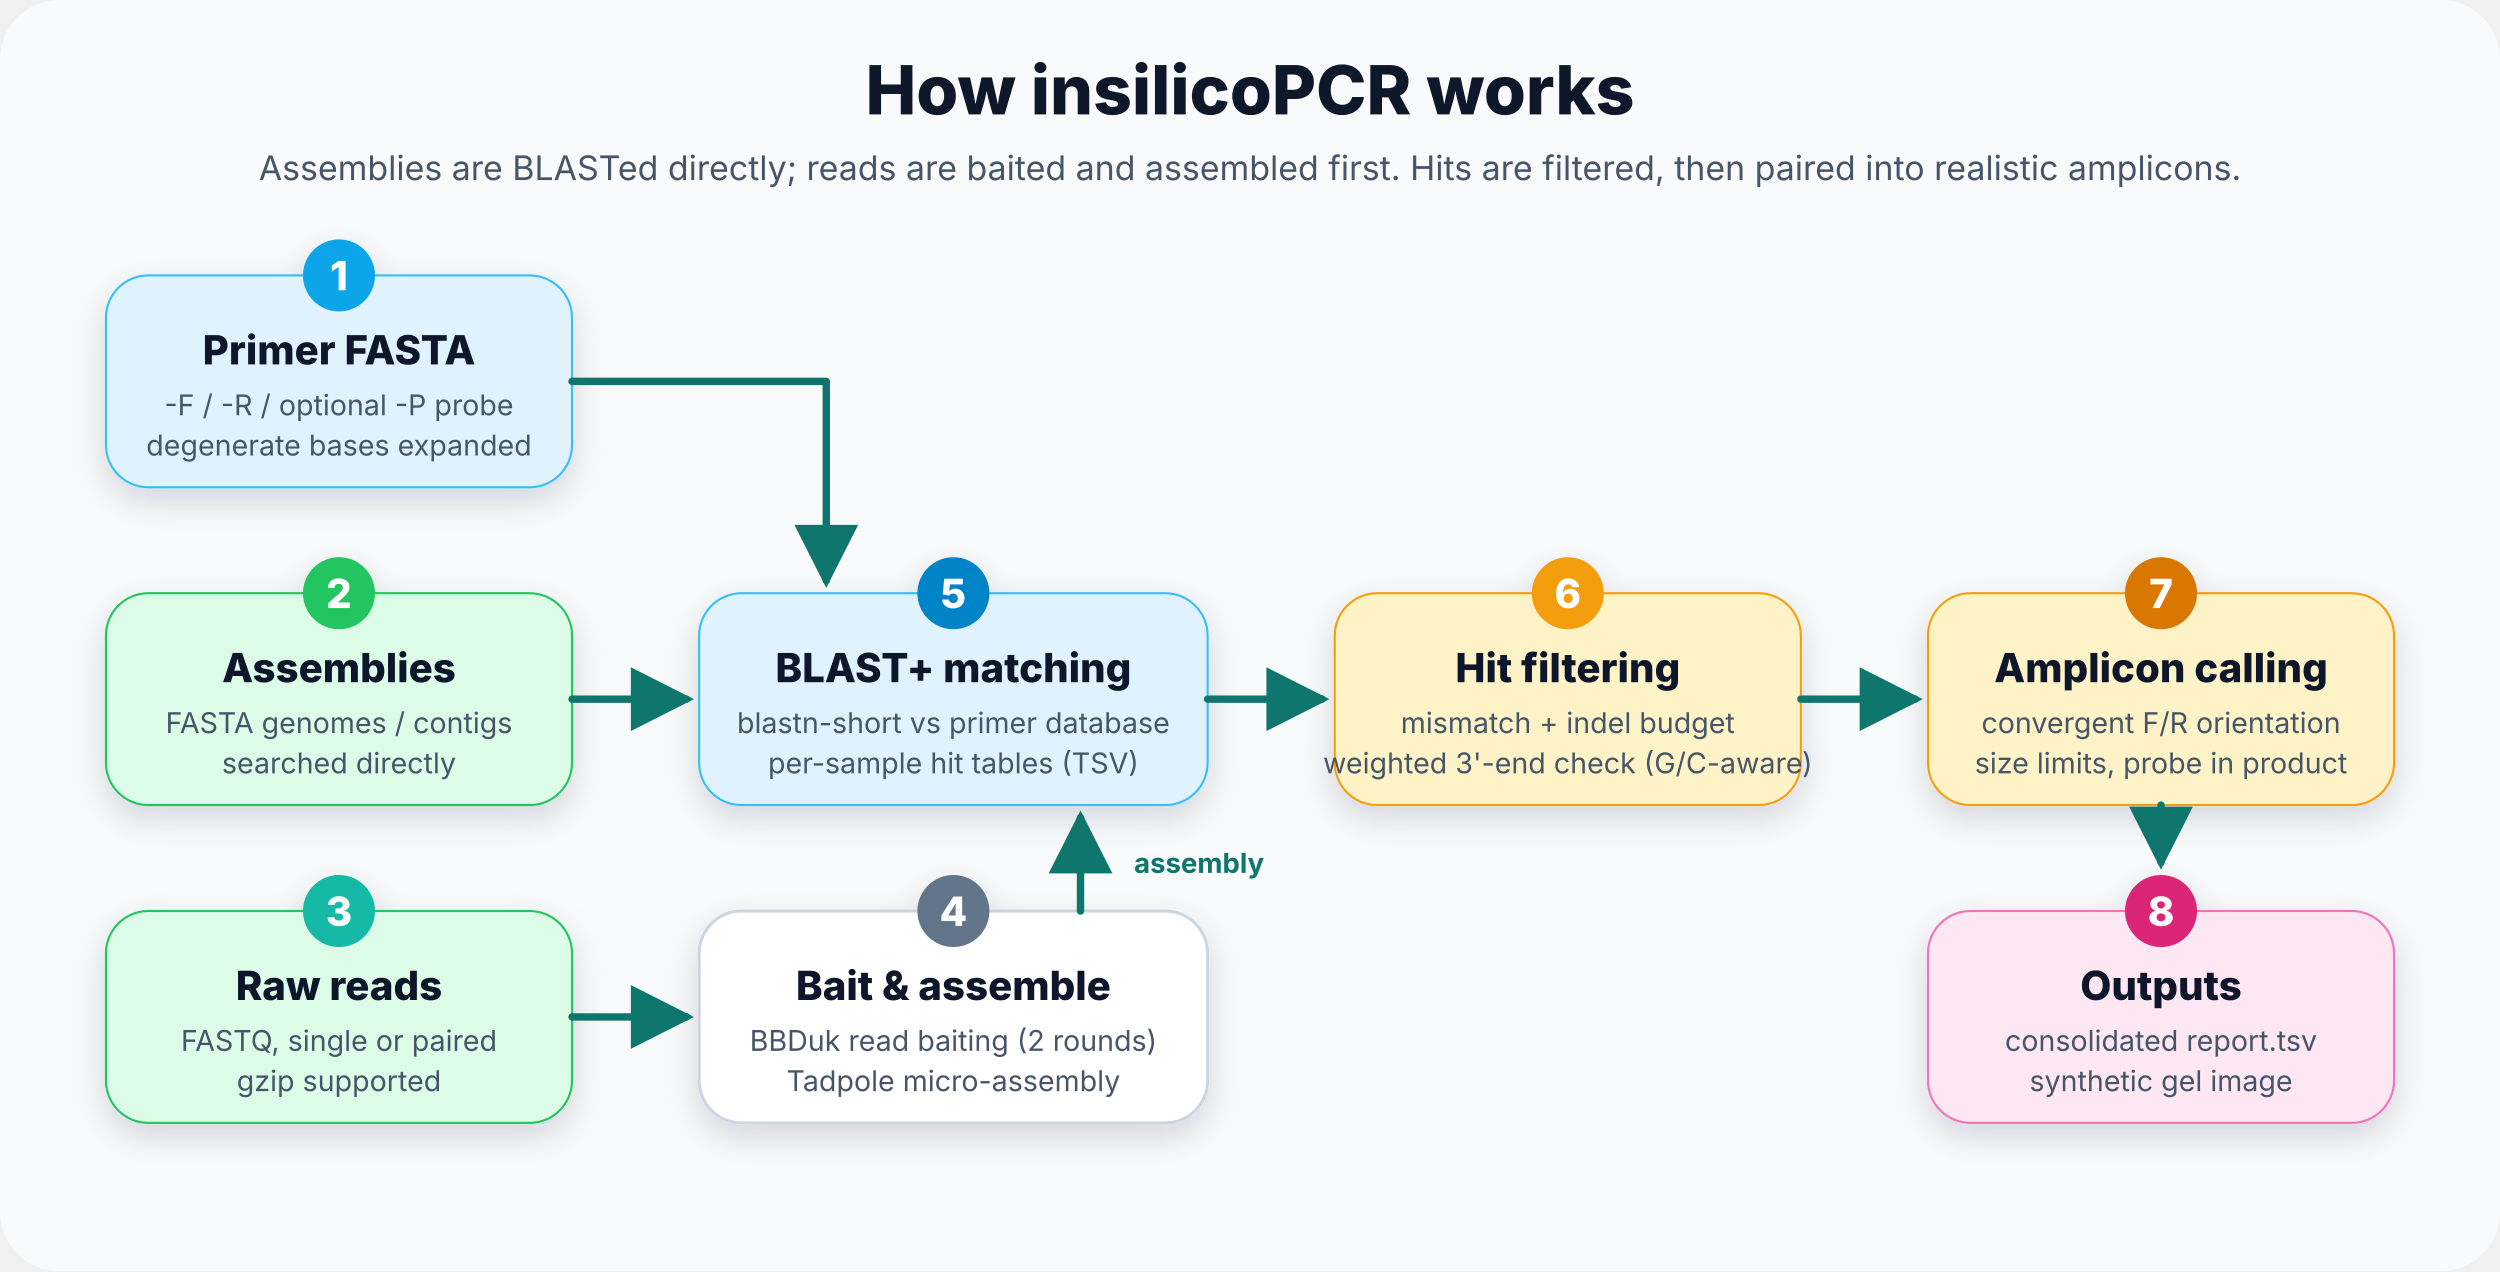
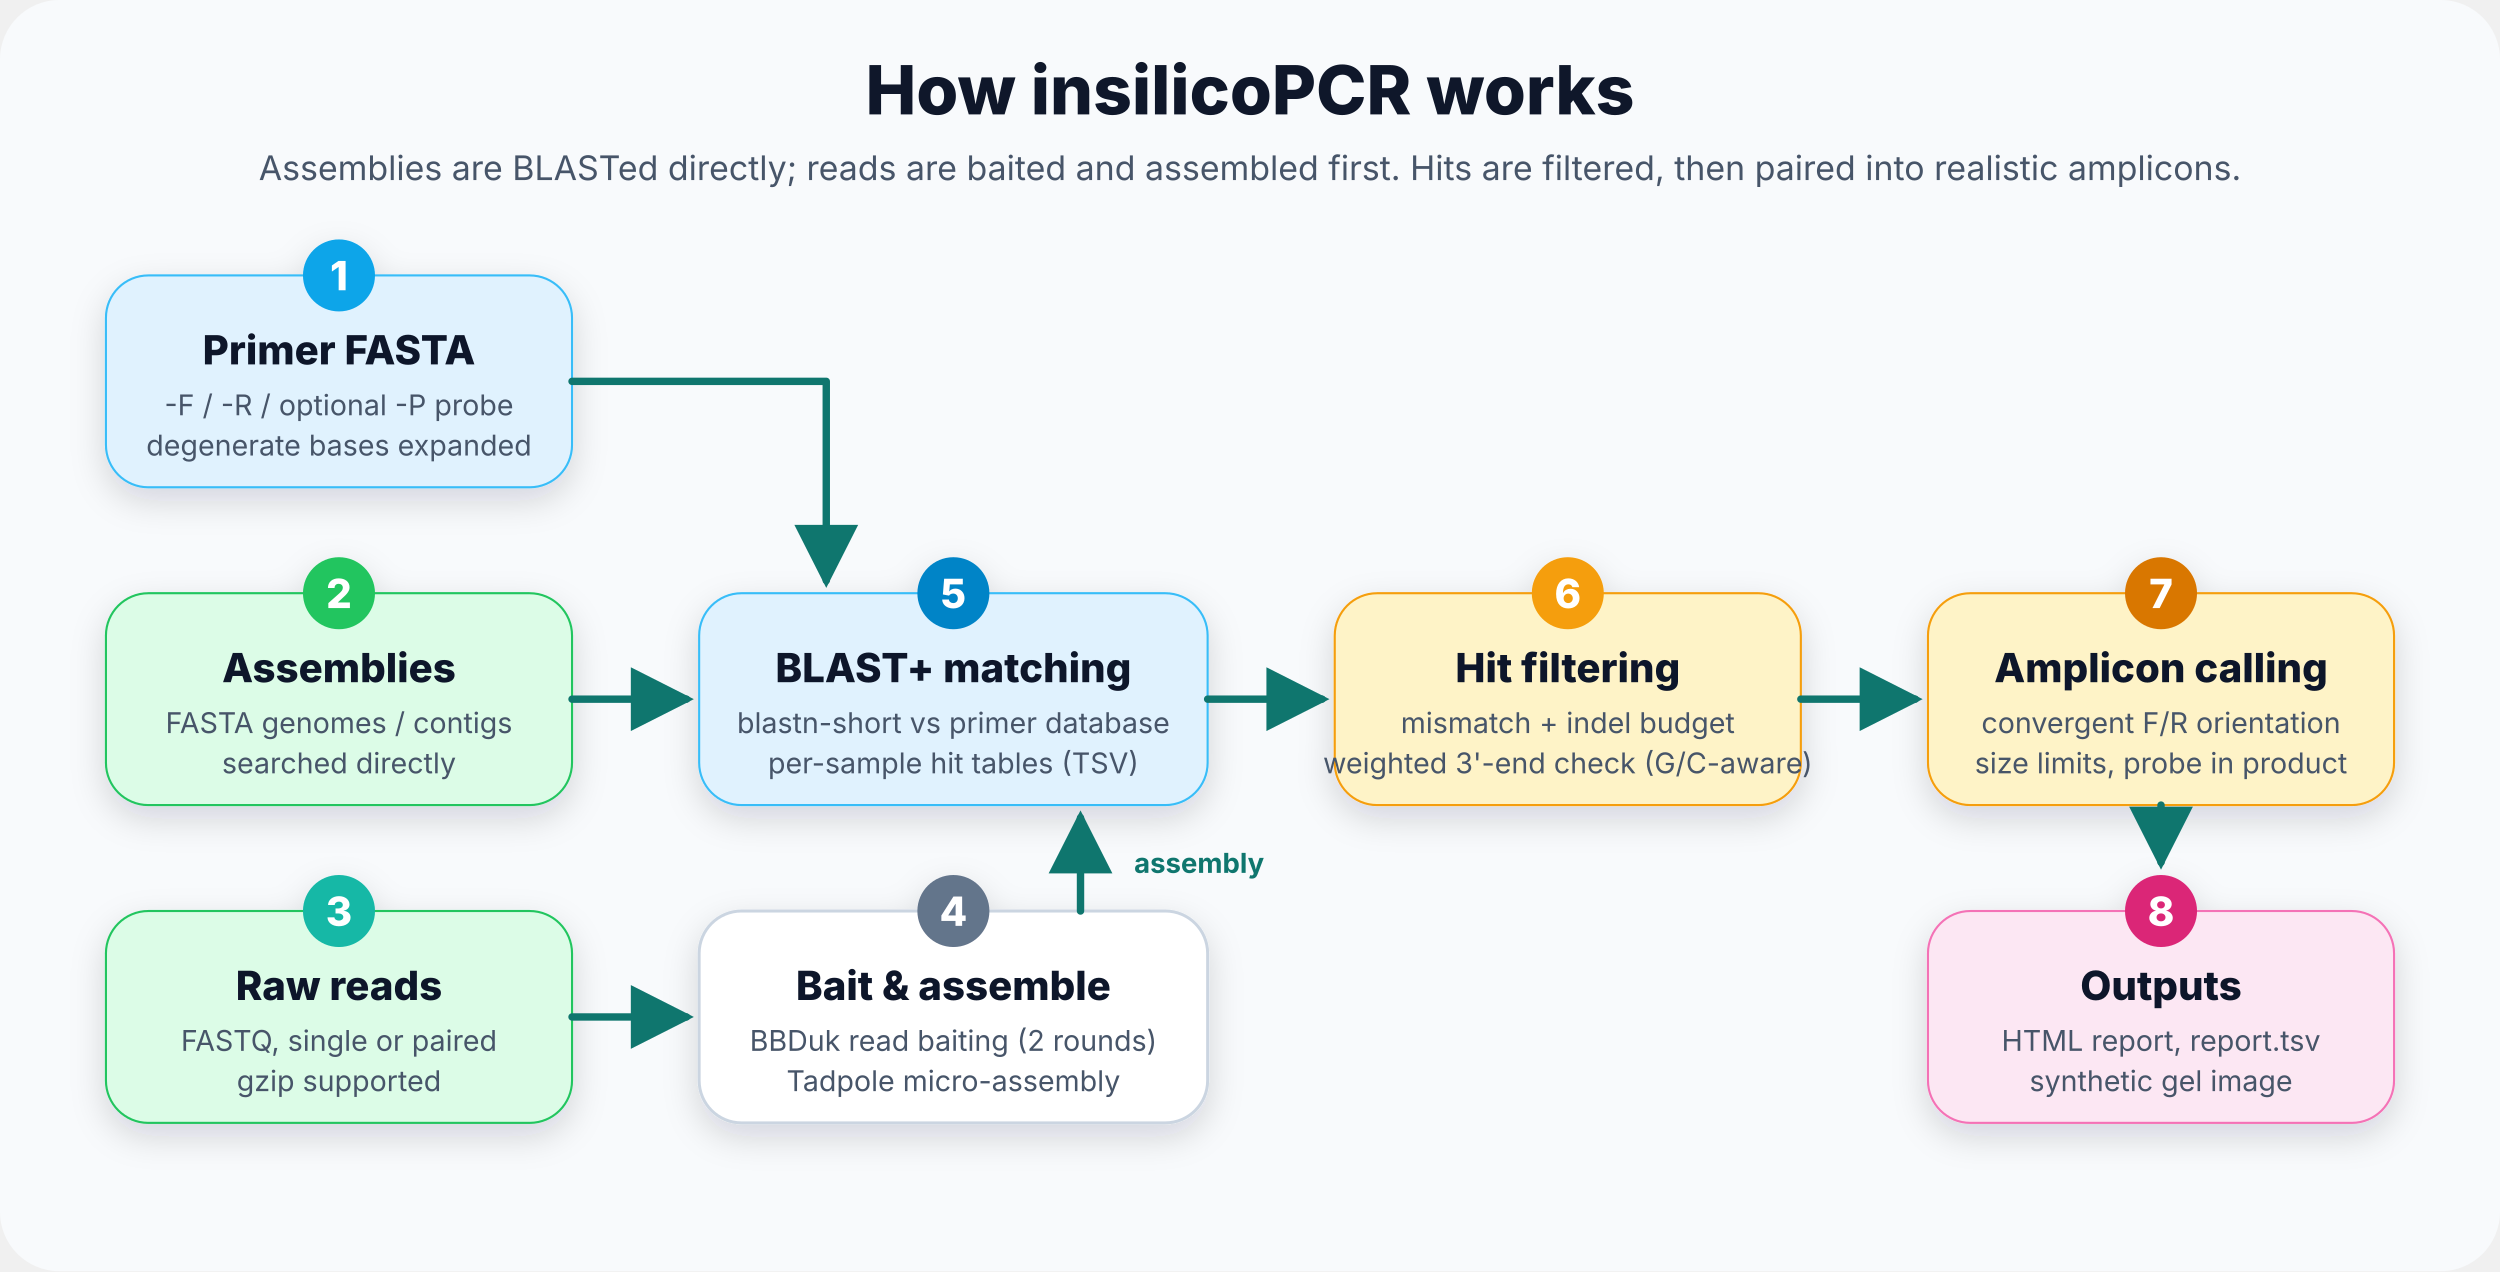
<svg xmlns="http://www.w3.org/2000/svg" width="1180" height="600" viewBox="0 0 1180 600" role="img" aria-labelledby="title desc">
  <defs>
    <filter id="shadow" x="-20%" y="-20%" width="140%" height="160%">
      <feDropShadow dx="0" dy="6" stdDeviation="8" flood-color="#0F172A" flood-opacity="0.15" />
    </filter>
    <marker id="arrow" markerWidth="11" markerHeight="11" refX="8.5" refY="5.5" orient="auto">
      <path d="M1 1.2 L9.5 5.5 L1 9.8 Z" fill="#0F766E" />
    </marker>
    <style>
      .title{font:800 32px Inter,Segoe UI,Arial,sans-serif;fill:#0F172A}
      .sub{font:16px Inter,Segoe UI,Arial,sans-serif;fill:#475569}
      .label{font:800 19px Inter,Segoe UI,Arial,sans-serif;fill:#0F172A}
      .small{font:13.5px Inter,Segoe UI,Arial,sans-serif;fill:#475569}
      .num{font:800 19px Inter,Segoe UI,Arial,sans-serif;fill:#fff}
      .edge{font:700 13px Inter,Segoe UI,Arial,sans-serif;fill:#0F766E}
      .card{fill:#fff;stroke:#CBD5E1;stroke-width:1.4}
      .blue{fill:#E0F2FE;stroke:#38BDF8}
      .green{fill:#DCFCE7;stroke:#22C55E}
      .amber{fill:#FEF3C7;stroke:#F59E0B}
      .rose{fill:#FCE7F3;stroke:#F472B6}
      .ink{stroke:#0F766E;stroke-width:3.5;fill:none;stroke-linecap:round;stroke-linejoin:round}
    </style>
  </defs>
  <rect width="1180" height="600" rx="28" fill="#F8FAFC" />
  <text x="590" y="54" text-anchor="middle" class="title">How insilicoPCR works</text>
  <text x="590" y="85" text-anchor="middle" class="sub">Assemblies are BLASTed directly; reads are baited and assembled first. Hits are filtered, then paired into realistic amplicons.</text>
  <g text-anchor="middle">
    <g filter="url(#shadow)">
      <rect x="50" y="130" width="220" height="100" rx="20" class="blue" />
      <circle cx="160" cy="130" r="17" fill="#0EA5E9" />
      <text x="160" y="137" class="num">1</text>
      <text x="160" y="172" class="label">Primer FASTA</text>
      <text x="160" y="196" class="small">-F / -R / optional -P probe</text>
      <text x="160" y="215" class="small">degenerate bases expanded</text>
    </g>
    <g filter="url(#shadow)">
      <rect x="50" y="280" width="220" height="100" rx="20" class="green" />
      <circle cx="160" cy="280" r="17" fill="#22C55E" />
      <text x="160" y="287" class="num">2</text>
      <text x="160" y="322" class="label">Assemblies</text>
      <text x="160" y="346" class="small">FASTA genomes / contigs</text>
      <text x="160" y="365" class="small">searched directly</text>
    </g>
    <g filter="url(#shadow)">
      <rect x="50" y="430" width="220" height="100" rx="20" class="green" />
      <circle cx="160" cy="430" r="17" fill="#14B8A6" />
      <text x="160" y="437" class="num">3</text>
      <text x="160" y="472" class="label">Raw reads</text>
      <text x="160" y="496" class="small">FASTQ, single or paired</text>
      <text x="160" y="515" class="small">gzip supported</text>
    </g>
    <g filter="url(#shadow)">
      <rect x="330" y="430" width="240" height="100" rx="20" class="card" />
      <circle cx="450" cy="430" r="17" fill="#64748B" />
      <text x="450" y="437" class="num">4</text>
      <text x="450" y="472" class="label">Bait &amp; assemble</text>
      <text x="450" y="496" class="small">BBDuk read baiting (2 rounds)</text>
      <text x="450" y="515" class="small">Tadpole micro-assembly</text>
    </g>
    <g filter="url(#shadow)">
      <rect x="330" y="280" width="240" height="100" rx="20" class="blue" />
      <circle cx="450" cy="280" r="17" fill="#0284C7" />
      <text x="450" y="287" class="num">5</text>
      <text x="450" y="322" class="label">BLAST+ matching</text>
      <text x="450" y="346" class="small">blastn-short vs primer database</text>
      <text x="450" y="365" class="small">per-sample hit tables (TSV)</text>
    </g>
    <g filter="url(#shadow)">
      <rect x="630" y="280" width="220" height="100" rx="20" class="amber" />
      <circle cx="740" cy="280" r="17" fill="#F59E0B" />
      <text x="740" y="287" class="num">6</text>
      <text x="740" y="322" class="label">Hit filtering</text>
      <text x="740" y="346" class="small">mismatch + indel budget</text>
      <text x="740" y="365" class="small">weighted 3'-end check (G/C-aware)</text>
    </g>
    <g filter="url(#shadow)">
      <rect x="910" y="280" width="220" height="100" rx="20" class="amber" />
      <circle cx="1020" cy="280" r="17" fill="#D97706" />
      <text x="1020" y="287" class="num">7</text>
      <text x="1020" y="322" class="label">Amplicon calling</text>
      <text x="1020" y="346" class="small">convergent F/R orientation</text>
      <text x="1020" y="365" class="small">size limits, probe in product</text>
    </g>
    <g filter="url(#shadow)">
      <rect x="910" y="430" width="220" height="100" rx="20" class="rose" />
      <circle cx="1020" cy="430" r="17" fill="#DB2777" />
      <text x="1020" y="437" class="num">8</text>
      <text x="1020" y="472" class="label">Outputs</text>
-       <text x="1020" y="496" class="small">consolidated report.tsv</text>
+       <text x="1020" y="496" class="small">HTML report, report.tsv</text>
      <text x="1020" y="515" class="small">synthetic gel image</text>
    </g>
    <path d="M270 180 L390 180 L390 274" class="ink" marker-end="url(#arrow)" />
    <line x1="270" y1="330" x2="324" y2="330" class="ink" marker-end="url(#arrow)" />
    <line x1="270" y1="480" x2="324" y2="480" class="ink" marker-end="url(#arrow)" />
    <line x1="510" y1="430" x2="510" y2="386" class="ink" marker-end="url(#arrow)" />
    <text x="566" y="412" class="edge">assembly</text>
    <line x1="570" y1="330" x2="624" y2="330" class="ink" marker-end="url(#arrow)" />
    <line x1="850" y1="330" x2="904" y2="330" class="ink" marker-end="url(#arrow)" />
    <line x1="1020" y1="380" x2="1020" y2="407" class="ink" marker-end="url(#arrow)" />
  </g>
</svg>
